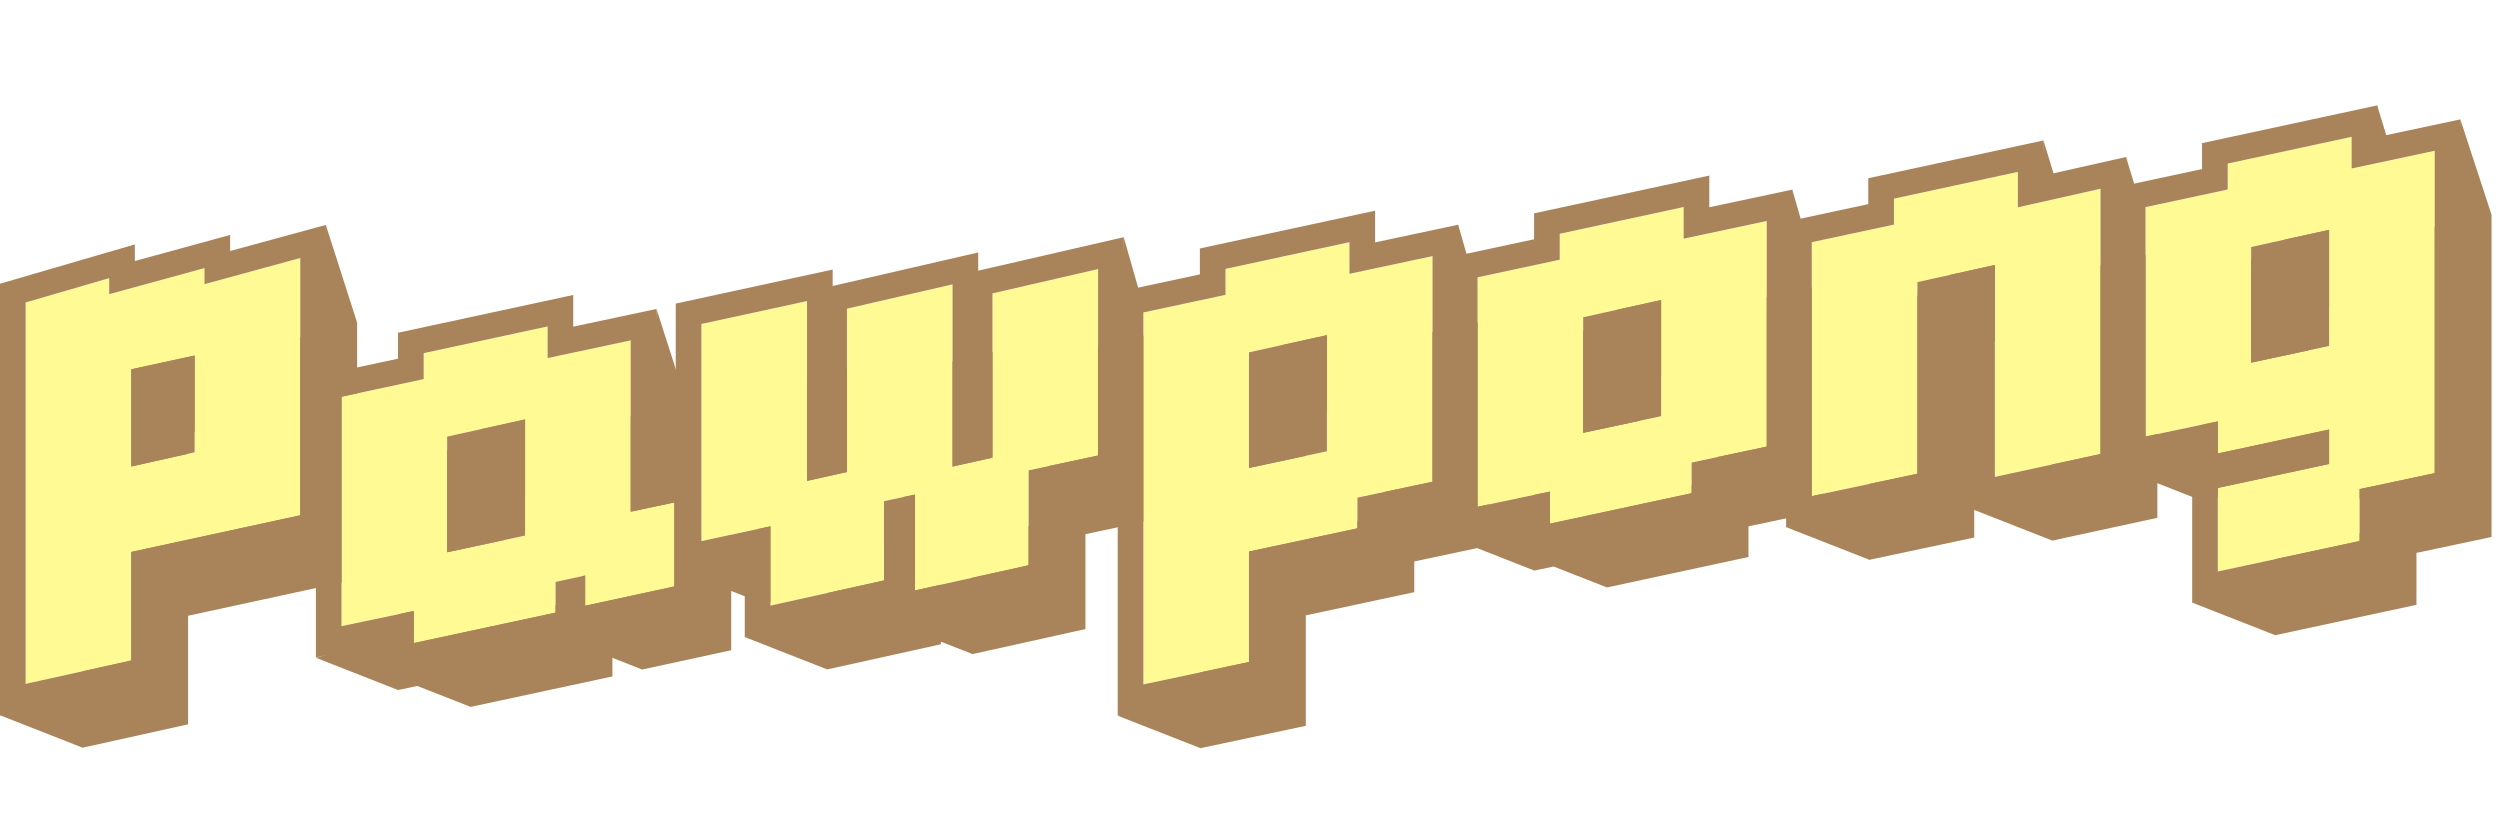
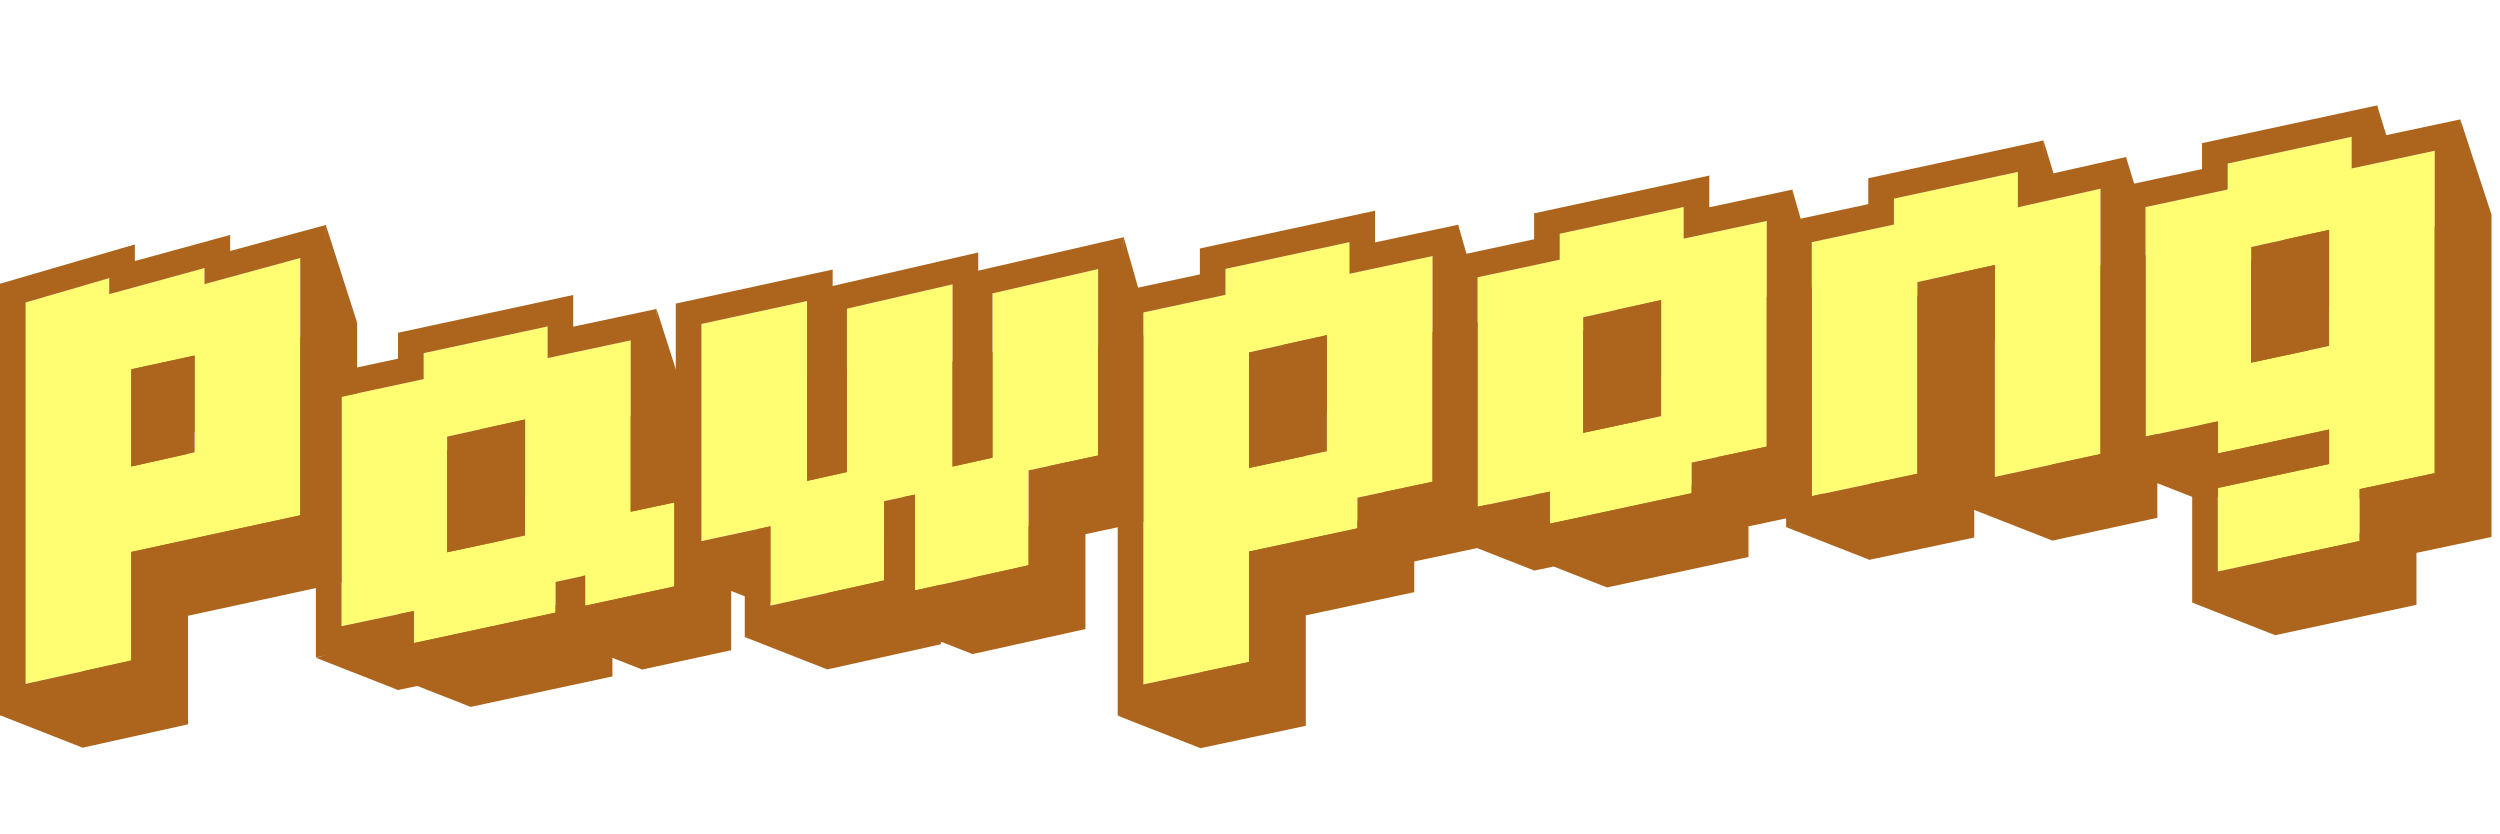
<svg xmlns="http://www.w3.org/2000/svg" width="96" height="32" viewBox="0 0 96 32" fill="none">
-   <g id="logo">
-     <path id="Union" d="M69.545 9.79L68.844 11.187L70.026 10.936V19.6L67.141 20.212V21.389L61.697 22.56V22.553L59.66 21.755L58.926 21.908V21.913L56.722 21.047L54.308 21.56V22.739L50.143 23.63V27.871L46.088 28.732V28.726L42.924 27.486L46.088 26.495V14.449L49.242 13.773V12.776L54.002 11.75V12.964L55.846 12.571L55.991 8.623L56.714 11.139L56.013 12.536L57.192 12.285V20.224L58.922 19.682V13.1L62.076 12.425V11.427L66.836 10.401V11.616L68.677 11.223L68.822 7.273L69.545 9.79ZM13.702 12.354L13.643 12.378L13.714 12.359V22.238L7.223 23.645V27.814L3.168 28.712V28.71L0.005 27.468L3.168 26.478V14.066L6.377 13.13V13.747L10.036 12.746V13.362L12.359 12.727L12.511 8.638L13.702 12.354ZM43.935 11.854L43.189 13.05L44.349 12.783V19.942L41.681 20.513V24.156L37.319 25.123V25.107L36.13 24.64V24.74L31.767 25.705V25.706L28.603 24.465L31.766 23.473V22.661L29.117 23.229V21.92L28.994 23.052L28.078 22.693V24.969L24.653 25.711V25.697L24.652 25.707L23.517 25.261V25.975L18.076 27.144V27.146L16.025 26.341L15.302 26.493V26.503L12.137 25.261L15.297 24.272V17.685L18.452 17.009V16.012L23.211 14.986V16.201L25.06 15.806L25.206 11.853L26.383 15.525L26.402 15.521V21.631L29.117 20.782V14.891L33.173 14.011V20.918L34.705 20.576V14.303L38.761 13.37V20.367L40.294 20.024V13.716L43.001 13.092L43.148 9.096L43.935 11.854ZM95.673 8.24H95.675V20.62L92.792 21.231V23.225L87.347 24.396V24.383L84.19 23.144L87.347 22.156V21.187L91.521 20.267V18.944L87.347 19.864V18.631L84.571 19.213V17.475L84.388 19.163L82.842 18.555V19.884L78.786 20.764V20.749L75.811 19.582V20.641L71.755 21.503V21.484L68.615 20.253L71.755 19.269V11.751L74.91 11.075V10.078L79.669 9.052V10.412L82.842 9.698V17.415L84.571 16.874V10.404L87.726 9.728V8.731L92.485 7.706V8.92L94.331 8.526L94.476 4.582L95.673 8.24ZM19.353 19.216V23.657L22.346 23.016V18.557L19.353 19.216ZM36.13 21.695V23.256L37.319 22.884V21.443L36.13 21.695ZM26.402 22.101L26.509 22.078L26.402 22.035V22.101ZM50.143 15.98V20.422L53.136 19.78V15.321L50.143 15.98ZM7.223 16.631V20.364L9.657 19.819V16.102L7.223 16.631ZM75.811 13.283V19.451L78.786 18.52V12.626L75.811 13.283ZM62.977 14.632V19.072L65.969 18.431V13.972L62.977 14.632ZM88.628 11.935V16.377L91.62 15.736V11.276L88.628 11.935ZM82.272 8.099L81.58 8.218L81.638 6.026L82.272 8.099ZM79.1 7.459L78.408 7.577L78.467 5.384L79.1 7.459ZM91.914 6.111L91.221 6.23L91.28 4.038L91.914 6.111Z" fill="#A9835A" style="fill:#A9835A;fill:color(display-p3 0.661 0.513 0.351);fill-opacity:1;" />
-     <g id="Vector">
-       <path d="M82.388 16.763V7.953L85.543 7.277V6.28L90.302 5.255V6.469L93.493 5.789V18.169L90.609 18.781V20.775L85.164 21.945V18.737L89.437 17.816V16.493L85.164 17.413V16.181L82.388 16.763ZM86.444 13.926L89.437 13.285V8.826L86.444 9.485V13.926Z" fill="#FFFA94" style="fill:#FFFA94;fill:color(display-p3 1 0.98 0.579);fill-opacity:1;" />
-       <path d="M80.659 7.247V17.434L76.603 18.313V10.175L73.628 10.832V18.191L69.572 19.052V9.3L72.727 8.624V7.627L77.486 6.602V7.961L80.659 7.247Z" fill="#FFFA94" style="fill:#FFFA94;fill:color(display-p3 1 0.98 0.579);fill-opacity:1;" />
-       <path d="M56.738 19.459V10.649L59.893 9.973V8.976L64.652 7.95V9.165L67.843 8.485V17.149L64.959 17.761V18.939L59.514 20.109V18.877L56.738 19.459ZM60.794 16.622L63.787 15.981V11.522L60.794 12.181V16.622Z" fill="#FFFA94" style="fill:#FFFA94;fill:color(display-p3 1 0.98 0.579);fill-opacity:1;" />
-       <path d="M43.904 26.282V11.998L47.059 11.322V10.325L51.818 9.299V10.514L55.009 9.834V18.498L52.125 19.11V20.288L47.961 21.179V25.42L43.904 26.282ZM47.961 17.97L50.953 17.33V12.87L47.961 13.53V17.97Z" fill="#FFFA94" style="fill:#FFFA94;fill:color(display-p3 1 0.98 0.579);fill-opacity:1;" />
-       <path d="M26.934 20.779V12.441L30.99 11.561V18.467L32.522 18.125V11.853L36.578 10.919V17.916L38.11 17.574V11.266L42.166 10.332V17.492L39.498 18.062V21.706L35.136 22.672V18.992L33.946 19.244V22.289L29.584 23.255V20.21L26.934 20.779Z" fill="#FFFA94" style="fill:#FFFA94;fill:color(display-p3 1 0.98 0.579);fill-opacity:1;" />
-       <path d="M13.114 24.044V15.234L16.269 14.558V13.561L21.028 12.536V13.75L24.219 13.07V19.65L25.895 19.293V22.519L22.47 23.26V22.1L21.334 22.346V23.524L15.89 24.695V23.462L13.114 24.044ZM17.17 21.207L20.163 20.566V16.107L17.17 16.766V21.207Z" fill="#FFFA94" style="fill:#FFFA94;fill:color(display-p3 1 0.98 0.579);fill-opacity:1;" />
-       <path d="M5.04 25.363L0.984 26.261V11.615L4.193 10.68V11.296L7.853 10.295V10.911L11.53 9.909V19.787L5.04 21.195V25.363ZM5.04 17.914L7.474 17.368V13.652L5.04 14.18V17.914Z" fill="#FFFA94" style="fill:#FFFA94;fill:color(display-p3 1 0.98 0.579);fill-opacity:1;" />
-     </g>
-     <path id="Vector (Stroke)" d="M91.287 5.263L94.477 4.584V18.956L91.593 19.567V21.559L84.18 23.152V17.382L81.643 17.914V18.216L75.618 19.523V11.389L74.613 11.611V18.977L68.588 20.257V17.987L65.943 18.547V19.723L58.53 21.317V20.078L55.754 20.66V19.336L53.109 19.896V21.073L48.945 21.964V26.207L42.92 27.486V18.326L40.483 18.847V22.484L34.152 23.886V23.24L28.599 24.47V21.417L26.88 21.786V23.302L22.319 24.288V24.308L14.906 25.902V24.663L12.13 25.245V20.653L6.025 21.977V26.142L0 27.475V10.895L5.178 9.386V10.023L8.837 9.022V9.639L12.515 8.636V14.367L15.284 13.773V12.778L22.012 11.327V12.544L25.203 11.865V18.444L25.949 18.285V11.658L31.974 10.351V10.982L37.563 9.695V10.394L43.151 9.108V11.164L46.075 10.537V9.541L52.803 8.091V9.308L55.994 8.629V9.813L58.909 9.188V8.193L65.637 6.742V7.959L68.828 7.28V8.464L71.742 7.839V6.844L78.47 5.393V6.742L81.643 6.028V7.117L84.558 6.492V5.497L91.287 4.046V5.263ZM20.163 20.566L17.17 21.206V16.765L20.163 16.107V20.566ZM50.953 17.329L47.961 17.97V13.529L50.953 12.87V17.329ZM63.787 15.981L60.794 16.621V12.181L63.787 11.521V15.981ZM89.437 13.285L86.444 13.925V9.485L89.437 8.826V13.285ZM18.155 17.545V20L19.178 19.781V17.32L18.155 17.545ZM48.945 14.309V16.764L49.969 16.544V14.084L48.945 14.309ZM61.779 12.96V15.415L62.802 15.196V12.735L61.779 12.96ZM87.429 10.264V12.719L88.452 12.5V10.039L87.429 10.264ZM7.474 17.368L5.041 17.913V14.18L7.474 13.652V17.368ZM6.025 14.962V16.696L6.49 16.591V14.861L6.025 14.962ZM16.269 14.558L13.114 15.234V24.044L15.89 23.462V24.694L21.334 23.524V22.346L22.47 22.099V23.26L25.895 22.519V19.293L24.219 19.65V13.07L21.028 13.75V12.535L16.269 13.561V14.558ZM26.934 20.778L29.584 20.21V23.255L33.946 22.289V19.244L35.136 18.992V22.672L39.499 21.706V18.062L42.167 17.492V10.332L38.111 11.266V17.574L36.578 17.916V10.919L32.522 11.853V18.125L30.99 18.467V11.561L26.934 12.44V20.778ZM47.059 11.322L43.905 11.998V26.282L47.961 25.42V21.179L52.125 20.288V19.11L55.009 18.498V9.834L51.819 10.514V9.299L47.059 10.325V11.322ZM59.893 9.973L56.738 10.649V19.459L59.514 18.877V20.109L64.959 18.939V17.761L67.843 17.149V8.485L64.652 9.165V7.95L59.893 8.976V9.973ZM72.727 8.624L69.572 9.3V19.052L73.628 18.191V10.832L76.603 10.175V18.313L80.659 17.434V7.247L77.486 7.961V6.601L72.727 7.627V8.624ZM85.543 7.277L82.388 7.953V16.763L85.164 16.181V17.413L89.437 16.493V17.816L85.164 18.737V21.945L90.609 20.775V18.781L93.493 18.169V5.789L90.302 6.469V5.254L85.543 6.28V7.277ZM0.984 26.261L5.041 25.363V21.194L11.53 19.787V9.908L7.853 10.911V10.295L4.193 11.296V10.68L0.984 11.615V26.261Z" fill="#A9835A" style="fill:#A9835A;fill:color(display-p3 0.661 0.513 0.351);fill-opacity:1;" />
-   </g>
+   <path d="M69.545 9.79L68.844 11.187L70.026 10.936V19.6L67.141 20.212V21.389L61.697 22.56V22.553L59.66 21.755L58.926 21.908V21.913L56.722 21.047L54.308 21.56V22.739L50.143 23.63V27.871L46.088 28.732V28.726L42.924 27.486L46.088 26.495V14.449L49.242 13.773V12.776L54.002 11.75V12.964L55.846 12.571L55.991 8.623L56.714 11.139L56.013 12.536L57.192 12.285V20.224L58.922 19.682V13.1L62.076 12.425V11.427L66.836 10.401V11.616L68.677 11.223L68.822 7.273L69.545 9.79ZM13.702 12.354L13.643 12.378L13.714 12.359V22.238L7.223 23.645V27.814L3.168 28.712V28.71L0.005 27.468L3.168 26.478V14.066L6.377 13.13V13.747L10.036 12.746V13.362L12.359 12.727L12.511 8.638L13.702 12.354ZM43.935 11.854L43.189 13.05L44.349 12.783V19.942L41.681 20.513V24.156L37.319 25.123V25.107L36.13 24.64V24.74L31.767 25.705V25.706L28.603 24.465L31.766 23.473V22.661L29.117 23.229V21.92L28.994 23.052L28.078 22.693V24.969L24.653 25.711V25.697L24.652 25.707L23.517 25.261V25.975L18.076 27.144V27.146L16.025 26.341L15.302 26.493V26.503L12.137 25.261L15.297 24.272V17.685L18.452 17.009V16.012L23.211 14.986V16.201L25.06 15.806L25.206 11.853L26.383 15.525L26.402 15.521V21.631L29.117 20.782V14.891L33.173 14.011V20.918L34.705 20.576V14.303L38.761 13.37V20.367L40.294 20.024V13.716L43.001 13.092L43.148 9.096L43.935 11.854ZM95.673 8.24H95.675V20.62L92.792 21.231V23.225L87.347 24.396V24.383L84.19 23.144L87.347 22.156V21.187L91.521 20.267V18.944L87.347 19.864V18.631L84.571 19.213V17.475L84.388 19.163L82.842 18.555V19.884L78.786 20.764V20.749L75.811 19.582V20.641L71.755 21.503V21.484L68.615 20.253L71.755 19.269V11.751L74.91 11.075V10.078L79.669 9.052V10.412L82.842 9.698V17.415L84.571 16.874V10.404L87.726 9.728V8.731L92.485 7.706V8.92L94.331 8.526L94.476 4.582L95.673 8.24ZM19.353 19.216V23.657L22.346 23.016V18.557L19.353 19.216ZM36.13 21.695V23.256L37.319 22.884V21.443L36.13 21.695ZM26.402 22.101L26.509 22.078L26.402 22.035V22.101ZM50.143 15.98V20.422L53.136 19.78V15.321L50.143 15.98ZM7.223 16.631V20.364L9.657 19.819V16.102L7.223 16.631ZM75.811 13.283V19.451L78.786 18.52V12.626L75.811 13.283ZM62.977 14.632V19.072L65.969 18.431V13.972L62.977 14.632ZM88.628 11.935V16.377L91.62 15.736V11.276L88.628 11.935ZM82.272 8.099L81.58 8.218L81.638 6.026L82.272 8.099ZM79.1 7.459L78.408 7.577L78.467 5.384L79.1 7.459ZM91.914 6.111L91.221 6.23L91.28 4.038L91.914 6.111Z" fill="#AD651D" style="fill:#AD651D;fill:color(display-p3 0.678 0.396 0.114);fill-opacity:1;" />
+   <path d="M82.388 16.763V7.953L85.543 7.277V6.28L90.302 5.255V6.469L93.493 5.789V18.169L90.609 18.781V20.775L85.164 21.945V18.737L89.437 17.816V16.493L85.164 17.413V16.181L82.388 16.763ZM86.444 13.926L89.437 13.285V8.826L86.444 9.485V13.926Z" fill="#FFFE72" style="fill:#FFFE72;fill:color(display-p3 1 0.996 0.447);fill-opacity:1;" />
+   <path d="M80.659 7.247V17.434L76.603 18.313V10.175L73.628 10.832V18.191L69.572 19.052V9.3L72.727 8.624V7.627L77.486 6.602V7.961L80.659 7.247Z" fill="#FFFE72" style="fill:#FFFE72;fill:color(display-p3 1 0.996 0.447);fill-opacity:1;" />
+   <path d="M56.738 19.459V10.649L59.893 9.973V8.976L64.652 7.95V9.165L67.843 8.485V17.149L64.959 17.761V18.939L59.514 20.109V18.877L56.738 19.459ZM60.794 16.622L63.787 15.981V11.522L60.794 12.181V16.622Z" fill="#FFFE72" style="fill:#FFFE72;fill:color(display-p3 1 0.996 0.447);fill-opacity:1;" />
+   <path d="M43.904 26.282V11.998L47.059 11.322V10.325L51.818 9.299V10.514L55.009 9.834V18.498L52.125 19.11V20.288L47.961 21.179V25.42L43.904 26.282ZM47.961 17.97L50.953 17.33V12.87L47.961 13.53V17.97Z" fill="#FFFE72" style="fill:#FFFE72;fill:color(display-p3 1 0.996 0.447);fill-opacity:1;" />
+   <path d="M26.934 20.779V12.441L30.99 11.561V18.467L32.522 18.125V11.853L36.578 10.919V17.916L38.11 17.574V11.266L42.166 10.332V17.492L39.498 18.062V21.706L35.136 22.672V18.992L33.946 19.244V22.289L29.584 23.255V20.21L26.934 20.779Z" fill="#FFFE72" style="fill:#FFFE72;fill:color(display-p3 1 0.996 0.447);fill-opacity:1;" />
+   <path d="M13.114 24.044V15.234L16.269 14.558V13.561L21.028 12.536V13.75L24.219 13.07V19.65L25.895 19.293V22.519L22.47 23.26V22.1L21.334 22.346V23.524L15.89 24.695V23.462L13.114 24.044ZM17.17 21.207L20.163 20.566V16.107L17.17 16.766V21.207Z" fill="#FFFE72" style="fill:#FFFE72;fill:color(display-p3 1 0.996 0.447);fill-opacity:1;" />
+   <path d="M5.04 25.363L0.984 26.261V11.615L4.193 10.68V11.296L7.853 10.295V10.911L11.53 9.909V19.787L5.04 21.195V25.363ZM5.04 17.914L7.474 17.368V13.652L5.04 14.18V17.914Z" fill="#FFFE72" style="fill:#FFFE72;fill:color(display-p3 1 0.996 0.447);fill-opacity:1;" />
+   <path d="M91.287 5.263L94.477 4.584V18.956L91.593 19.567V21.559L84.18 23.152V17.382L81.643 17.914V18.216L75.618 19.523V11.389L74.613 11.611V18.977L68.588 20.257V17.987L65.943 18.547V19.723L58.53 21.317V20.078L55.754 20.66V19.336L53.109 19.896V21.073L48.945 21.964V26.207L42.92 27.486V18.326L40.483 18.847V22.484L34.152 23.886V23.24L28.599 24.47V21.417L26.88 21.786V23.302L22.319 24.288V24.308L14.906 25.902V24.663L12.13 25.245V20.653L6.025 21.977V26.142L0 27.475V10.895L5.178 9.386V10.023L8.837 9.022V9.639L12.515 8.636V14.367L15.284 13.773V12.778L22.012 11.327V12.544L25.203 11.865V18.444L25.949 18.285V11.658L31.974 10.351V10.982L37.563 9.695V10.394L43.151 9.108V11.164L46.075 10.537V9.541L52.803 8.091V9.308L55.994 8.629V9.813L58.909 9.188V8.193L65.637 6.742V7.959L68.828 7.28V8.464L71.742 7.839V6.844L78.47 5.393V6.742L81.643 6.028V7.117L84.558 6.492V5.497L91.287 4.046V5.263ZM20.163 20.566L17.17 21.206V16.765L20.163 16.107V20.566ZM50.953 17.329L47.961 17.97V13.529L50.953 12.87V17.329ZM63.787 15.981L60.794 16.621V12.181L63.787 11.521V15.981ZM89.437 13.285L86.444 13.925V9.485L89.437 8.826V13.285ZM18.155 17.545V20L19.178 19.781V17.32L18.155 17.545ZM48.945 14.309V16.764L49.969 16.544V14.084L48.945 14.309ZM61.779 12.96V15.415L62.802 15.196V12.735L61.779 12.96ZM87.429 10.264V12.719L88.452 12.5V10.039L87.429 10.264ZM7.474 17.368L5.041 17.913V14.18L7.474 13.652V17.368ZM6.025 14.962V16.696L6.49 16.591V14.861L6.025 14.962ZM16.269 14.558L13.114 15.234V24.044L15.89 23.462V24.694L21.334 23.524V22.346L22.47 22.099V23.26L25.895 22.519V19.293L24.219 19.65V13.07L21.028 13.75V12.535L16.269 13.561V14.558ZM26.934 20.778L29.584 20.21V23.255L33.946 22.289V19.244L35.136 18.992V22.672L39.499 21.706V18.062L42.167 17.492V10.332L38.111 11.266V17.574L36.578 17.916V10.919L32.522 11.853V18.125L30.99 18.467V11.561L26.934 12.44V20.778ZM47.059 11.322L43.905 11.998V26.282L47.961 25.42V21.179L52.125 20.288V19.11L55.009 18.498V9.834L51.819 10.514V9.299L47.059 10.325V11.322ZM59.893 9.973L56.738 10.649V19.459L59.514 18.877V20.109L64.959 18.939V17.761L67.843 17.149V8.485L64.652 9.165V7.95L59.893 8.976V9.973ZM72.727 8.624L69.572 9.3V19.052L73.628 18.191V10.832L76.603 10.175V18.313L80.659 17.434V7.247L77.486 7.961V6.601L72.727 7.627V8.624ZM85.543 7.277L82.388 7.953V16.763L85.164 16.181V17.413L89.437 16.493V17.816L85.164 18.737V21.945L90.609 20.775V18.781L93.493 18.169V5.789L90.302 6.469V5.254L85.543 6.28V7.277ZM0.984 26.261L5.041 25.363V21.194L11.53 19.787V9.908L7.853 10.911V10.295L4.193 11.296V10.68L0.984 11.615V26.261Z" fill="#AD651D" style="fill:#AD651D;fill:color(display-p3 0.678 0.396 0.114);fill-opacity:1;" />
</svg>
